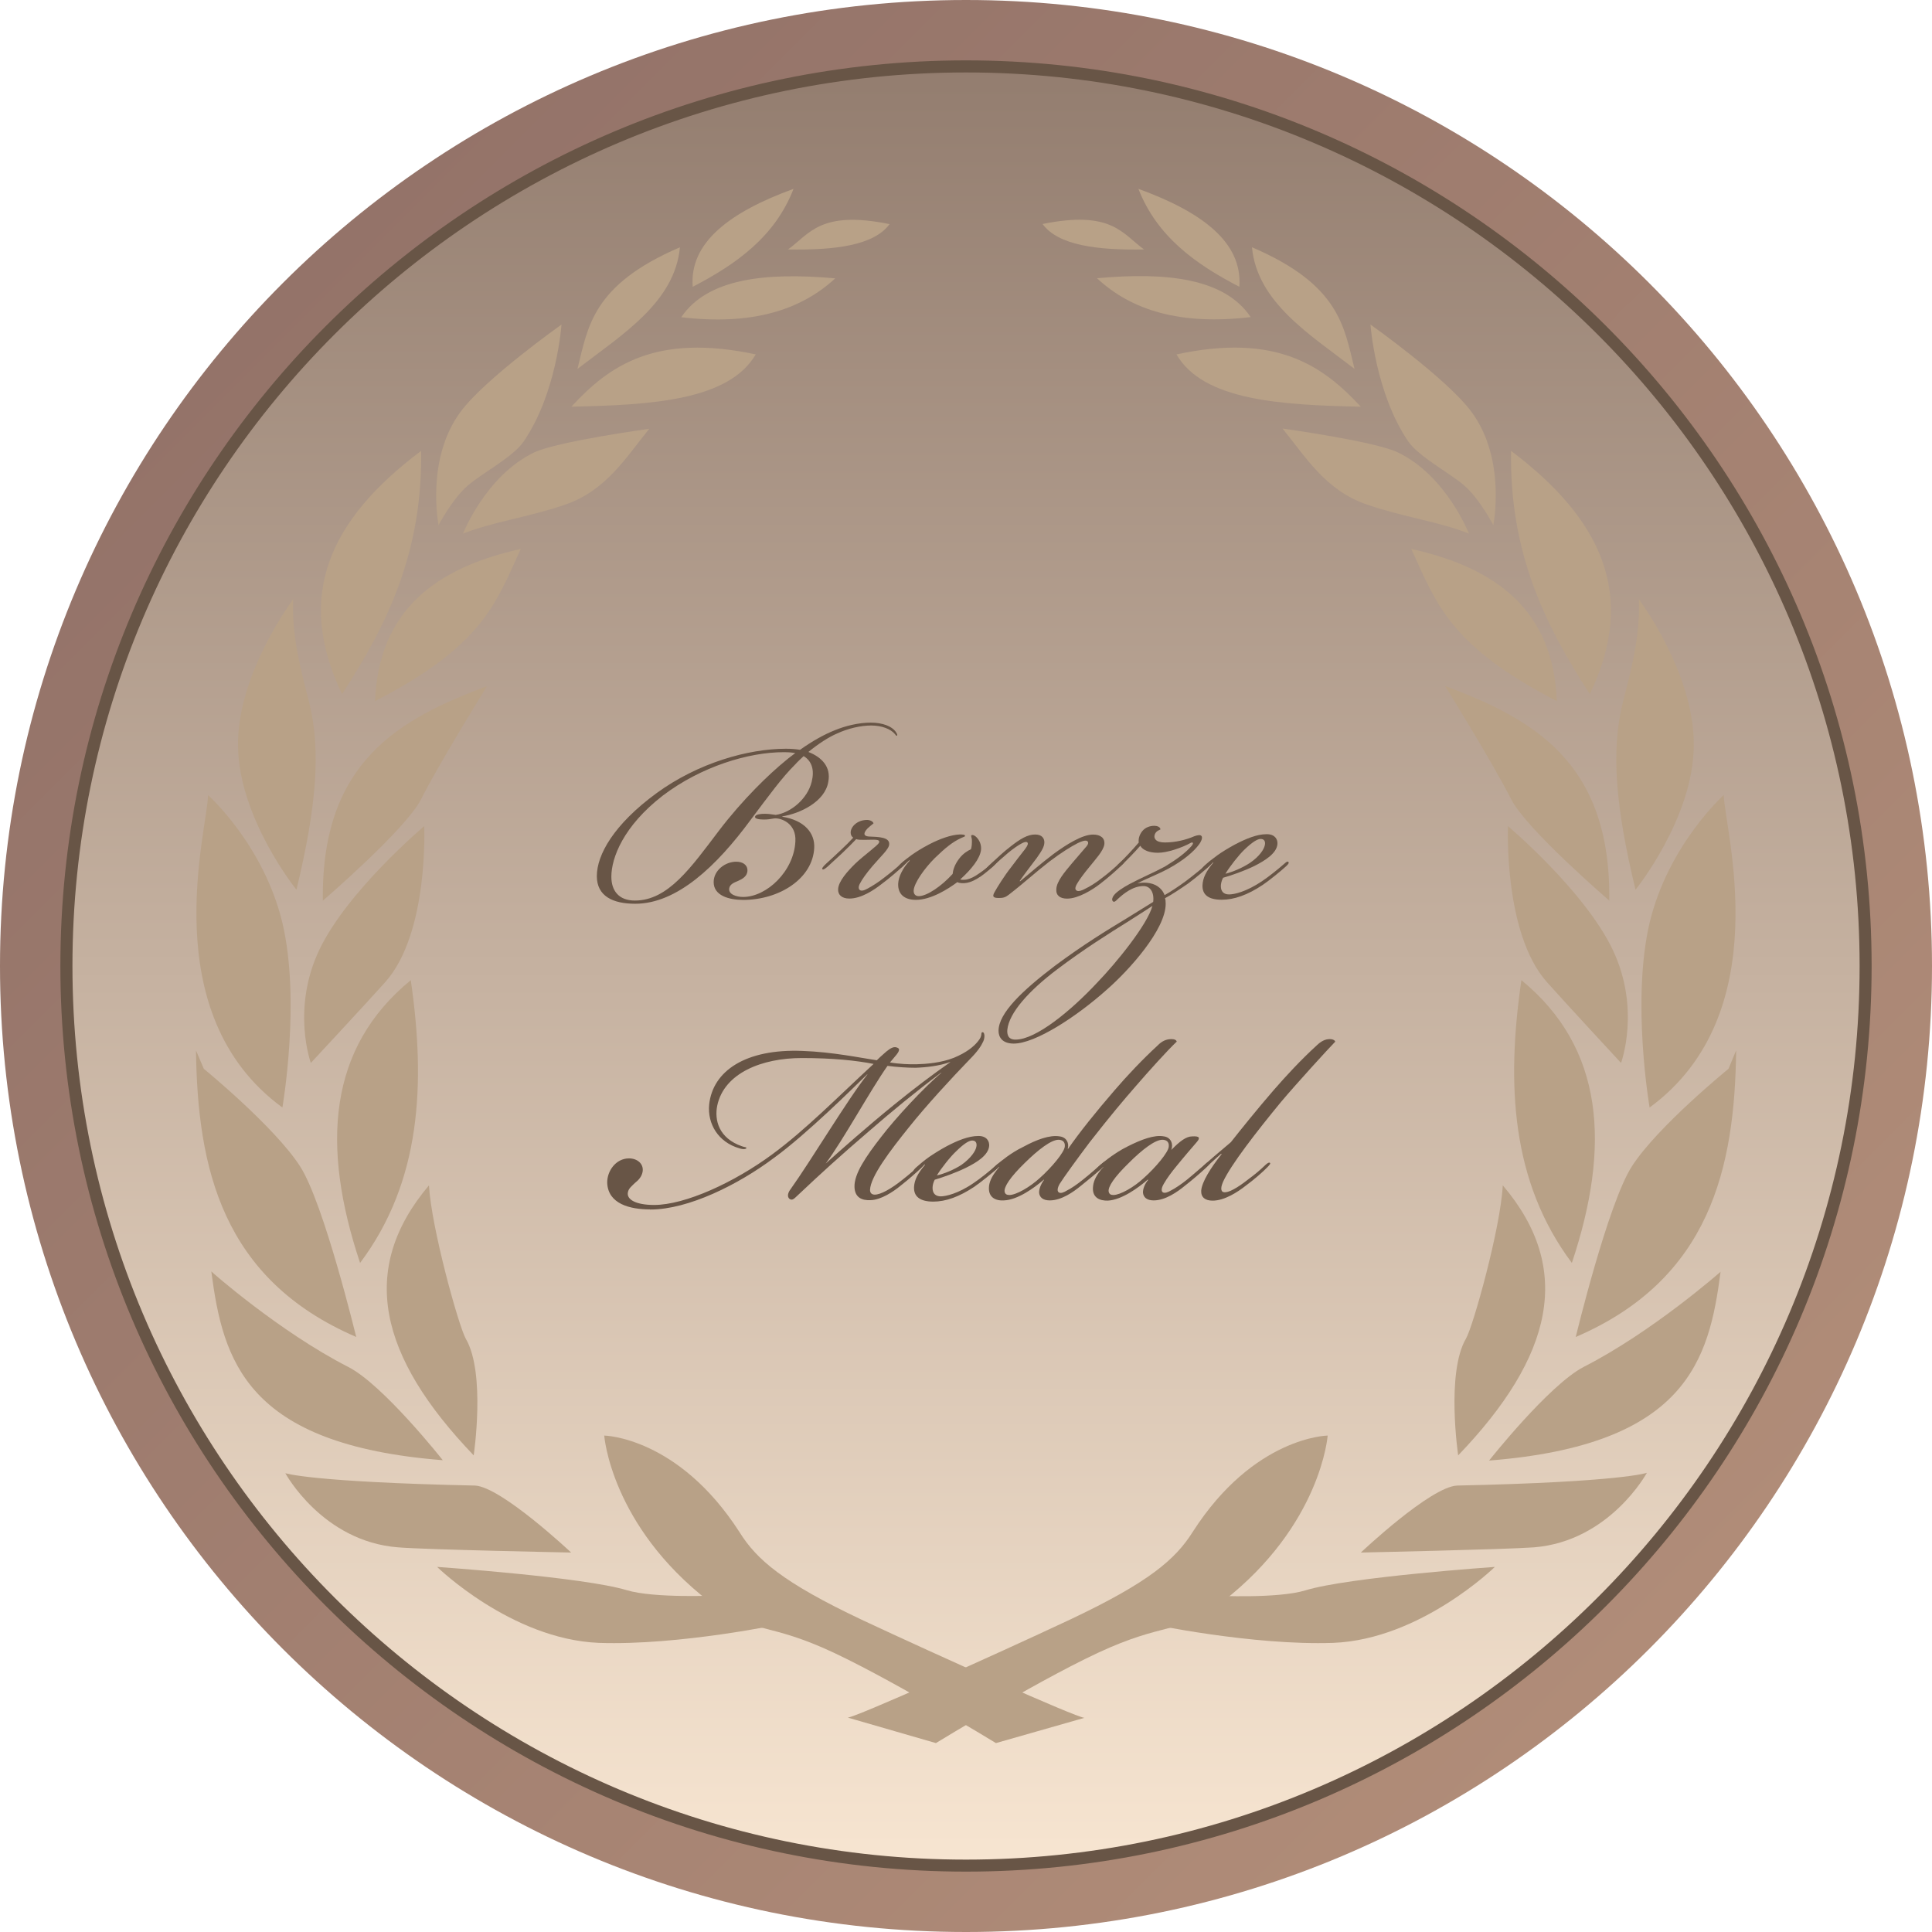
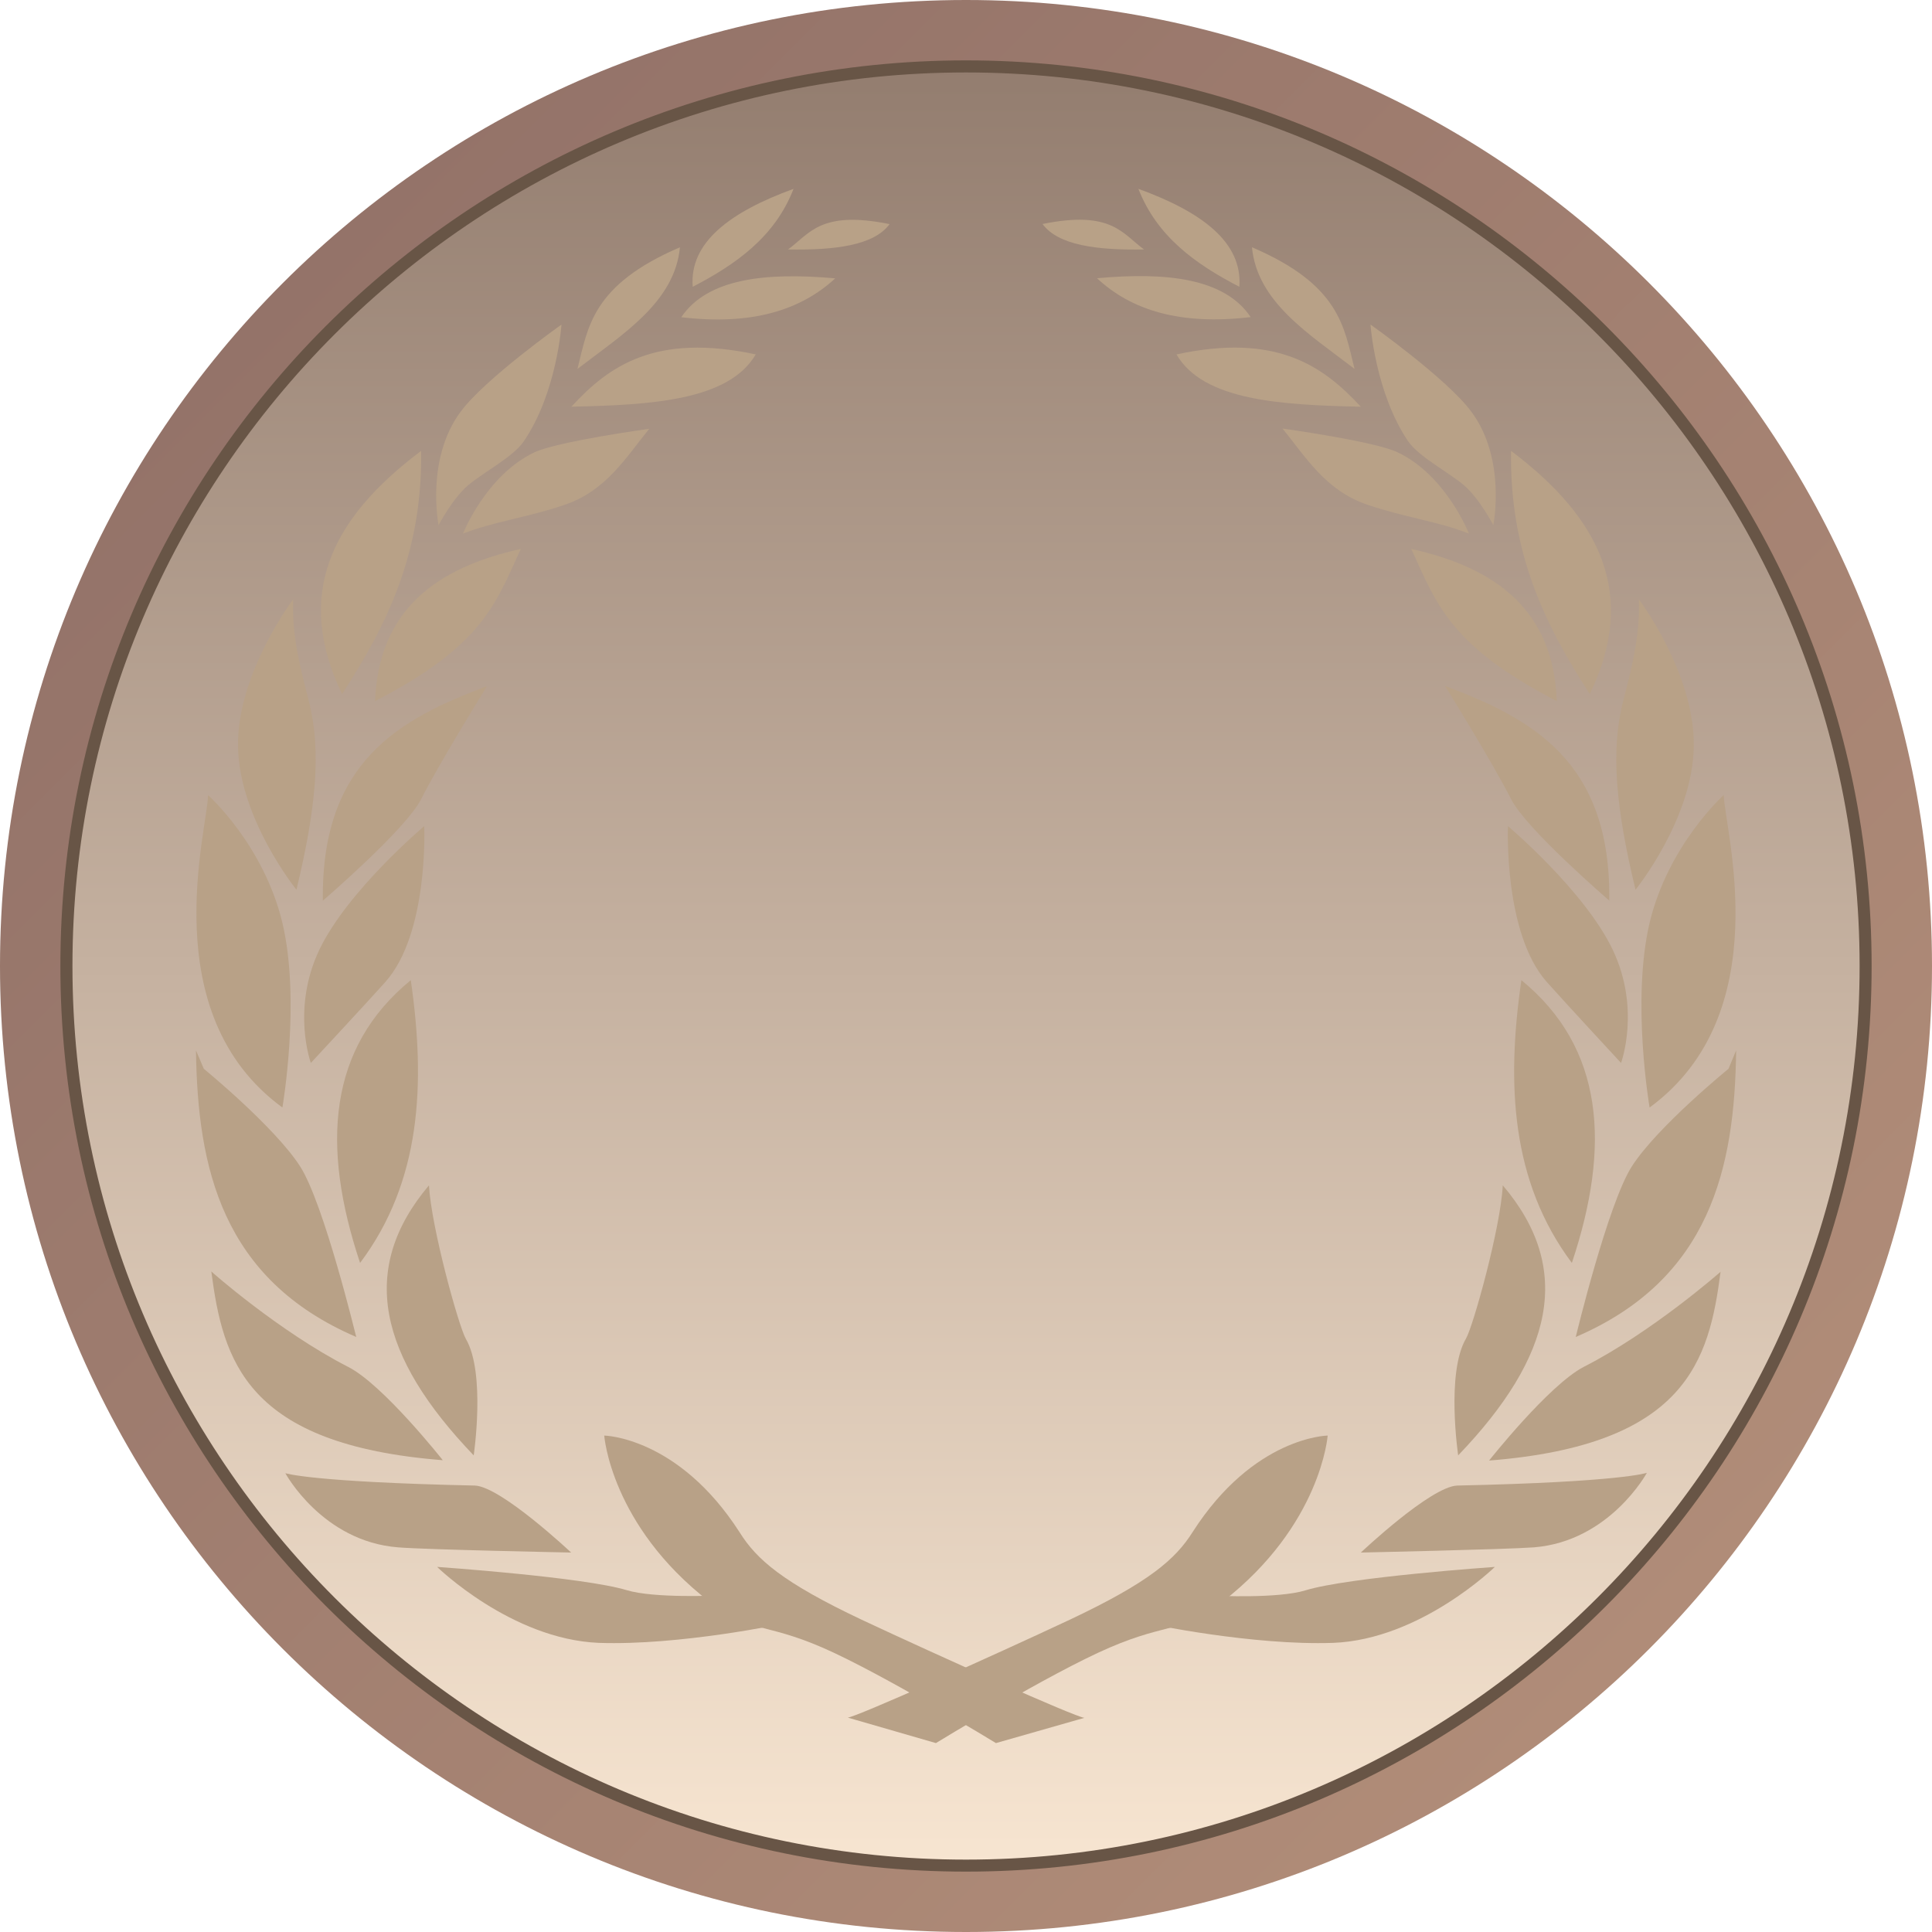
<svg xmlns="http://www.w3.org/2000/svg" version="1.1" x="0px" y="0px" width="64px" height="64px" viewBox="0 0 64 64" enable-background="new 0 0 64 64" xml:space="preserve">
  <defs>
</defs>
  <linearGradient id="SVGID_1_" gradientUnits="userSpaceOnUse" x1="830.173" y1="-1185.073" x2="875.428" y2="-1230.328" gradientTransform="matrix(1 0 0 -1 -820.7988 -1175.701)">
    <stop offset="0" style="stop-color:#947369" />
    <stop offset="1" style="stop-color:#B08C78" />
  </linearGradient>
  <circle fill="url(#SVGID_1_)" cx="32" cy="32" r="32" />
  <linearGradient id="SVGID_2_" gradientUnits="userSpaceOnUse" x1="852.799" y1="-1177.892" x2="852.799" y2="-1237.502" gradientTransform="matrix(1 0 0 -1 -820.7988 -1175.701)">
    <stop offset="0" style="stop-color:#937D6F" />
    <stop offset="1" style="stop-color:#F7E5D1" />
  </linearGradient>
  <path fill="url(#SVGID_2_)" d="M32,61.801c-16.428,0-29.805-13.379-29.805-29.805C2.195,15.568,15.572,2.191,32,2.191  c16.43,0,29.805,13.377,29.805,29.805C61.801,48.422,48.422,61.801,32,61.801L32,61.801z" />
  <path fill="#685546" d="M32,2c16.539,0,30,13.459,30,30c0,16.539-13.461,30-30,30C15.459,62,2,48.539,2,32C2,15.459,15.459,2,32,2   M32,2.4C15.676,2.4,2.4,15.68,2.4,32c0,16.32,13.28,29.602,29.6,29.602c16.32,0,29.602-13.281,29.602-29.602  C61.602,15.676,48.32,2.4,32,2.4L32,2.4z" />
  <path id="path3278_4_" fill="#B8A187" d="M51.57,23.225c-0.105-3.012-2.023-4.42-4.82-5.041  C47.586,20.004,48.02,21.385,51.57,23.225z" />
  <path id="path3246_4_" fill="#B8A187" d="M40.25,52.859c0,0,2.078,0.104,2.992-0.176c1.43-0.441,6.277-0.777,6.277-0.777  s-2.457,2.402-5.353,2.516c-2.681,0.094-6.104-0.633-6.104-0.633L40.25,52.859z" />
  <path id="path3244_4_" fill="#B8A187" d="M28.084,56.898c0.316-0.035,4.771-2.031,7.369-3.25c2.609-1.234,3.484-1.992,4.055-2.898  c2.027-3.164,4.473-3.195,4.473-3.195s-0.215,2.961-3.477,5.5c-1.363,1.063-1.77,0.672-3.746,1.523  c-1.984,0.852-5.754,3.164-5.754,3.164L28.084,56.898z" />
  <path id="path3250_4_" fill="#B8A187" d="M54.555,48.789c0,0-1.229,2.266-3.742,2.469c-0.949,0.07-5.733,0.172-5.733,0.172  s2.313-2.188,3.194-2.219C53.719,49.094,54.555,48.789,54.555,48.789z" />
  <path id="path3252_4_" fill="#B8A187" d="M56.996,42.129c-0.379,2.941-1.137,5.738-7.668,6.254c0,0,1.977-2.5,3.133-3.102  C54.742,44.117,56.996,42.129,56.996,42.129z" />
  <path id="path3254_4_" fill="#B8A187" d="M49.781,39.266c2.359,2.771,1.664,5.672-1.477,8.945c0,0-0.406-2.734,0.258-3.867  C48.797,43.945,49.711,40.672,49.781,39.266z" />
  <path id="path3256_4_" fill="#B8A187" d="M52.199,44.289c4.465-1.918,5.266-5.621,5.313-9.492l-0.254,0.609  c0,0-2.344,1.906-3.195,3.223C53.266,39.859,52.199,44.289,52.199,44.289z" />
  <path id="path3258_4_" fill="#B8A187" d="M57.102,26.336c0.023,1.137,1.806,7.229-2.457,10.352c0,0-0.608-3.526,0-6.119  C55.266,27.98,57.102,26.336,57.102,26.336z" />
  <path id="path3260_4_" fill="#B8A187" d="M54.289,19.852c0,0,1.852,2.457,1.82,4.861c-0.023,2.402-1.93,4.76-1.93,4.76  c-0.646-2.668-0.832-4.596-0.414-6.225C54.027,22.209,54.336,21.096,54.289,19.852z" />
  <path id="path3262_4_" fill="#B8A187" d="M52.664,22.992c1.57-3.252,0.414-5.779-2.609-8.057  C50.004,18.328,51.184,20.703,52.664,22.992z" />
  <path id="path3264_4_" fill="#B8A187" d="M49.469,17.396c0,0,0.438-2.205-0.734-3.764c-0.805-1.088-3.336-2.881-3.336-2.881  s0.156,2.26,1.25,3.871c0.359,0.514,1.328,1.014,1.853,1.457C49.016,16.527,49.469,17.396,49.469,17.396z" />
  <path id="path3266_4_" fill="#B8A187" d="M41.473,8.191c2.918,1.248,3.051,2.645,3.398,4.029  C43.367,11.064,41.648,10.012,41.473,8.191z" />
  <path id="path3268_4_" fill="#B8A187" d="M41.055,9.5c-1.453-0.752-2.727-1.664-3.344-3.244C39.824,7.023,41.164,8.031,41.055,9.5z" />
  <path id="path3270_4_" fill="#B8A187" d="M37.898,8.264c-0.728-0.531-1.074-1.305-3.363-0.844  C35.055,8.129,36.344,8.291,37.898,8.264z" />
  <path id="path3272_4_" fill="#B8A187" d="M41.43,10.504c-0.859-1.279-2.762-1.5-5.09-1.287  C37.473,10.275,39.094,10.783,41.43,10.504z" />
  <path id="path3274_4_" fill="#B8A187" d="M45.078,13.473c-2.664-0.057-5.219-0.205-6.105-1.732  C42.273,11.027,43.82,12.111,45.078,13.473z" />
  <path id="path3276_4_" fill="#B8A187" d="M48.66,17.676c0,0-0.754-1.928-2.359-2.691c-0.754-0.365-3.816-0.789-3.816-0.789  c0.759,0.928,1.423,2.057,2.816,2.525C46.508,17.133,47.676,17.283,48.66,17.676z" />
  <path id="path3280_4_" fill="#B8A187" d="M53.309,29.832c0.06-4.615-2.559-6.023-5.44-7.111c0,0,1.603,2.588,2.188,3.752  C50.57,27.48,53.309,29.832,53.309,29.832z" />
  <path id="path3282_4_" fill="#B8A187" d="M53.699,35.211c0,0,0.66-1.787-0.277-3.752c-0.934-1.955-3.469-4.092-3.469-4.092  s-0.148,3.537,1.281,5.156C51.781,33.141,53.699,35.211,53.699,35.211z" />
  <path id="path3284_4_" fill="#B8A187" d="M50.398,32.469c2.738,2.242,2.969,5.484,1.672,9.367  C50.055,39.141,49.898,35.906,50.398,32.469z" />
  <path id="path3278_1_" fill="#B8A187" d="M17.252,18.184c-2.801,0.621-4.711,2.029-4.828,5.041  C15.984,21.389,16.416,20.008,17.252,18.184z" />
  <path id="path3246_1_" fill="#B8A187" d="M25.932,53.789c0,0-3.42,0.727-6.1,0.633c-2.9-0.121-5.352-2.516-5.352-2.516  s4.844,0.336,6.279,0.77c0.916,0.277,2.996,0.176,2.996,0.176L25.932,53.789z" />
  <path id="path3244_1_" fill="#B8A187" d="M32.992,57.742c0,0-3.771-2.305-5.748-3.164c-1.969-0.852-2.381-0.461-3.748-1.523  c-3.264-2.531-3.48-5.5-3.48-5.5s2.449,0.039,4.484,3.203c0.564,0.906,1.436,1.664,4.045,2.898c2.6,1.219,7.057,3.215,7.377,3.25  L32.992,57.742z" />
  <path id="path3250_1_" fill="#B8A187" d="M15.732,49.211c0.871,0.039,3.188,2.219,3.188,2.219s-4.787-0.094-5.732-0.172  c-2.512-0.195-3.736-2.457-3.736-2.457S10.283,49.094,15.732,49.211z" />
  <path id="path3252_1_" fill="#B8A187" d="M11.535,45.281c1.16,0.59,3.133,3.09,3.133,3.09C8.141,47.859,7.385,45.07,7,42.117  C7.004,42.129,9.26,44.117,11.535,45.281z" />
  <path id="path3254_1_" fill="#B8A187" d="M15.432,44.352c0.664,1.133,0.26,3.859,0.26,3.859c-3.139-3.273-3.832-6.164-1.482-8.945  C14.287,40.672,15.199,43.945,15.432,44.352z" />
  <path id="path3256_1_" fill="#B8A187" d="M9.936,38.629c-0.852-1.316-3.184-3.223-3.184-3.223l-0.26-0.609  c0.053,3.871,0.848,7.574,5.309,9.492C11.797,44.289,10.732,39.859,9.936,38.629z" />
  <path id="path3258_1_" fill="#B8A187" d="M9.355,30.572c0.613,2.588,0,6.116,0,6.116c-4.268-3.119-2.479-9.215-2.463-10.349  C6.893,26.34,8.736,27.984,9.355,30.572z" />
  <path id="path3260_1_" fill="#B8A187" d="M10.236,23.252c0.416,1.625,0.229,3.553-0.416,6.221c0,0-1.904-2.354-1.936-4.756  c-0.033-2.404,1.828-4.865,1.828-4.865C9.66,21.1,9.973,22.209,10.236,23.252z" />
  <path id="path3262_1_" fill="#B8A187" d="M13.951,14.936c-3.039,2.277-4.188,4.805-2.619,8.057  C12.816,20.703,13.996,18.328,13.951,14.936z" />
  <path id="path3264_1_" fill="#B8A187" d="M15.496,16.084c0.527-0.447,1.504-0.947,1.852-1.461c1.1-1.607,1.252-3.871,1.252-3.871  s-2.531,1.793-3.336,2.881c-1.172,1.563-0.736,3.764-0.736,3.764S14.98,16.531,15.496,16.084z" />
  <path id="path3266_1_" fill="#B8A187" d="M19.129,12.221c0.348-1.385,0.482-2.781,3.395-4.029  C22.348,10.012,20.637,11.064,19.129,12.221z" />
  <path id="path3268_1_" fill="#B8A187" d="M26.287,6.256c-0.611,1.58-1.895,2.496-3.34,3.244C22.832,8.035,24.172,7.027,26.287,6.256  z" />
  <path id="path3270_1_" fill="#B8A187" d="M29.469,7.424c-2.293-0.465-2.641,0.313-3.365,0.84  C27.656,8.291,28.947,8.133,29.469,7.424z" />
  <path id="path3272_1_" fill="#B8A187" d="M27.668,9.221c-2.332-0.209-4.24,0.012-5.1,1.287  C24.904,10.787,26.527,10.275,27.668,9.221z" />
  <path id="path3274_1_" fill="#B8A187" d="M25.035,11.74c-0.895,1.527-3.451,1.676-6.107,1.732  C20.18,12.111,21.717,11.031,25.035,11.74z" />
  <path id="path3276_1_" fill="#B8A187" d="M18.699,16.725c1.389-0.469,2.049-1.592,2.809-2.521c0,0-3.057,0.42-3.816,0.785  c-1.6,0.768-2.355,2.688-2.355,2.688C16.324,17.287,17.488,17.137,18.699,16.725z" />
  <path id="path3280_1_" fill="#B8A187" d="M13.947,26.48c0.584-1.168,2.186-3.752,2.186-3.752c-2.885,1.084-5.5,2.492-5.438,7.107  C10.695,29.836,13.436,27.48,13.947,26.48z" />
  <path id="path3282_1_" fill="#B8A187" d="M12.768,32.527c1.441-1.624,1.285-5.16,1.285-5.16s-2.537,2.137-3.473,4.092  c-0.936,1.965-0.283,3.752-0.283,3.752S12.217,33.145,12.768,32.527z" />
  <path id="path3284_1_" fill="#B8A187" d="M11.928,41.836c-1.299-3.891-1.057-7.125,1.68-9.367  C14.104,35.906,13.951,39.141,11.928,41.836z" />
-   <path fill="#685546" d="M23.641,29.221c0-0.389,0.383-0.676,0.748-0.676c0.203,0,0.371,0.096,0.371,0.287  c0,0.195-0.168,0.287-0.316,0.352c-0.119,0.049-0.264,0.104-0.287,0.24c-0.037,0.205,0.244,0.289,0.459,0.289  c0.781,0,1.686-0.854,1.732-1.842c0.037-0.592-0.471-0.783-0.699-0.76c-0.145,0.025-0.217,0.037-0.348,0.037  c-0.156,0-0.301-0.025-0.289-0.092c0.012-0.084,0.205-0.098,0.324-0.098c0.156,0,0.252,0.025,0.359,0.037  c0.518-0.076,1.057-0.545,1.193-1.096c0.096-0.385,0.012-0.684-0.266-0.852c-0.096,0.092-0.195,0.18-0.279,0.275  c-0.443,0.439-0.863,1.02-1.488,1.852c-1.107,1.5-2.42,2.764-3.811,2.764c-0.744,0-1.273-0.252-1.273-0.916  c0-0.699,0.553-1.707,1.984-2.752c1.373-1,3.031-1.467,4.279-1.467c0.168,0,0.324,0.012,0.469,0.035  c0.42-0.299,0.816-0.516,1.152-0.648c0.348-0.143,0.779-0.252,1.191-0.252c0.385,0,0.709,0.117,0.84,0.324  c0.037,0.061,0.049,0.096,0.025,0.107c-0.025,0.014-0.037-0.023-0.072-0.059c-0.133-0.156-0.42-0.277-0.781-0.277  c-0.348,0-0.768,0.098-1.131,0.266c-0.277,0.119-0.613,0.336-0.949,0.611c0.445,0.172,0.756,0.496,0.66,0.988  c-0.107,0.664-0.947,1.055-1.523,1.145v0.012c0.732,0.119,1.084,0.539,1.057,1.035c-0.049,1.008-1.145,1.721-2.357,1.721  C24.16,29.809,23.641,29.676,23.641,29.221z M21.031,29.832c1.105,0,1.865-1.104,2.789-2.32c0.779-1.023,1.66-1.875,2.225-2.332  c0.096-0.084,0.203-0.156,0.299-0.232c-0.104-0.023-0.24-0.031-0.385-0.031c-1.154,0-2.727,0.469-4.004,1.439  c-1.307,1.012-1.703,2.061-1.703,2.686C20.252,29.508,20.5,29.832,21.031,29.832z" />
-   <path fill="#685546" d="M29.455,27.969c0,0.154-0.287,0.408-0.551,0.719c-0.205,0.24-0.348,0.445-0.408,0.564  c-0.064,0.111-0.064,0.191-0.012,0.232c0.047,0.035,0.131,0.023,0.264-0.053c0.133-0.072,0.348-0.203,0.543-0.359  c0.266-0.205,0.408-0.324,0.564-0.469c0.084-0.084,0.156-0.119,0.18-0.096c0.037,0.037-0.047,0.107-0.143,0.209  c-0.148,0.127-0.389,0.348-0.689,0.57c-0.252,0.197-0.672,0.48-1.066,0.48c-0.252,0-0.385-0.127-0.373-0.313  c0.012-0.26,0.313-0.596,0.576-0.852c0.289-0.275,0.748-0.6,0.779-0.688c0.049-0.129-0.18-0.092-0.479-0.092  c-0.121,0-0.217,0-0.277-0.023c-0.1,0.107-0.268,0.275-0.455,0.455c-0.209,0.191-0.352,0.328-0.484,0.447  c-0.107,0.094-0.156,0.117-0.18,0.094c-0.023-0.025,0.012-0.084,0.133-0.193c0.143-0.131,0.252-0.227,0.467-0.432  c0.168-0.156,0.324-0.313,0.42-0.42c-0.107-0.072-0.119-0.24,0-0.385c0.096-0.119,0.264-0.203,0.457-0.203  c0.096,0,0.203,0.049,0.215,0.115c-0.08,0.064-0.127,0.102-0.199,0.168c-0.156,0.168-0.121,0.252,0.035,0.266  c0.336,0.012,0.684,0.023,0.684,0.242L29.455,27.969L29.455,27.969z" />
-   <path fill="#685546" d="M29.908,28.688c-0.084,0.072-0.133,0.096-0.156,0.072c-0.023-0.031,0.035-0.096,0.084-0.146  c0.084-0.084,0.252-0.211,0.373-0.299c0.154-0.107,0.326-0.217,0.578-0.348c0.35-0.182,0.721-0.313,1-0.324  c0.084,0,0.182,0,0.182,0.047c0,0.025-0.037,0.025-0.133,0.072c-0.291,0.133-0.531,0.336-0.867,0.66  c-0.35,0.348-0.678,0.82-0.701,1.061c-0.012,0.115,0.041,0.203,0.168,0.203c0.264,0,0.748-0.324,1.121-0.736  c0.012-0.119,0.059-0.299,0.215-0.504c0.133-0.18,0.305-0.275,0.389-0.311c0.035-0.084,0.035-0.221,0.035-0.277  c0-0.131-0.047-0.168-0.012-0.191c0.049-0.023,0.121,0.023,0.168,0.072c0.092,0.096,0.164,0.24,0.145,0.42  c-0.037,0.287-0.316,0.637-0.688,0.973c0.047,0.023,0.18,0.012,0.227,0c0.109-0.025,0.24-0.084,0.408-0.205  c0.156-0.107,0.256-0.188,0.389-0.313c0.106-0.096,0.168-0.156,0.203-0.119c0.036,0.035-0.035,0.107-0.154,0.221  c-0.108,0.092-0.229,0.199-0.385,0.311c-0.191,0.129-0.336,0.193-0.461,0.217c-0.107,0.02-0.252,0.02-0.322-0.023  c-0.313,0.234-0.877,0.588-1.373,0.588c-0.371,0-0.6-0.18-0.588-0.533c0.012-0.24,0.156-0.527,0.385-0.768l-0.014-0.012  C30.041,28.572,29.996,28.615,29.908,28.688z" />
-   <path fill="#685546" d="M34.992,29.455c0.012-0.26,0.273-0.563,0.504-0.84c0.18-0.211,0.359-0.42,0.504-0.588  c0.047-0.059,0.07-0.131,0.012-0.168c-0.059-0.035-0.191,0.012-0.313,0.072c-0.215,0.109-0.551,0.316-0.941,0.613  c-0.523,0.406-0.814,0.688-1.342,1.096c-0.107,0.084-0.18,0.107-0.316,0.107c-0.168,0-0.252-0.023-0.156-0.191  c0.084-0.156,0.336-0.557,0.533-0.805c0.131-0.18,0.349-0.455,0.479-0.623c0.084-0.113,0.106-0.174,0.084-0.213  c-0.035-0.045-0.106-0.02-0.181,0.016c-0.143,0.072-0.323,0.205-0.467,0.324c-0.156,0.133-0.352,0.305-0.521,0.461  c-0.119,0.104-0.168,0.143-0.203,0.104c-0.022-0.037,0.035-0.092,0.181-0.229c0.145-0.137,0.407-0.383,0.629-0.551  c0.324-0.254,0.563-0.396,0.813-0.396c0.23,0,0.305,0.131,0.305,0.26c0,0.145-0.098,0.299-0.254,0.52  c-0.18,0.24-0.432,0.564-0.564,0.76l0.013,0.012c0.291-0.244,0.687-0.588,1.104-0.904c0.422-0.311,0.953-0.646,1.313-0.646  c0.25,0,0.398,0.115,0.375,0.324c-0.031,0.215-0.289,0.49-0.484,0.734c-0.188,0.225-0.336,0.43-0.395,0.529  c-0.098,0.156-0.098,0.223-0.047,0.264c0.059,0.049,0.191,0,0.285-0.053c0.147-0.072,0.32-0.168,0.578-0.371  c0.211-0.156,0.444-0.369,0.578-0.488c0.094-0.084,0.133-0.096,0.155-0.076s-0.008,0.076-0.099,0.156  c-0.104,0.107-0.469,0.432-0.723,0.623c-0.242,0.186-0.711,0.48-1.082,0.48C35.117,29.768,34.977,29.664,34.992,29.455z" />
-   <path fill="#685546" d="M37.996,29.244c0.246,0.02,0.484,0.145,0.582,0.408c0.195-0.107,0.484-0.301,0.711-0.469  c0.273-0.207,0.578-0.455,0.734-0.6c0.069-0.064,0.133-0.107,0.164-0.076c0.03,0.023-0.023,0.084-0.156,0.209  c-0.141,0.127-0.414,0.359-0.672,0.551c-0.273,0.188-0.531,0.361-0.767,0.488c0.017,0.041,0.023,0.107,0.023,0.184  c0,0.852-1.203,2.189-1.941,2.836c-1.008,0.904-2.379,1.795-3.092,1.795c-0.386,0-0.504-0.219-0.504-0.422  c0-0.588,0.791-1.336,1.864-2.152c0.938-0.699,1.767-1.205,2.345-1.553c0.336-0.203,0.633-0.398,0.914-0.566  c0.039-0.32-0.103-0.525-0.32-0.525c-0.362,0-0.672,0.26-0.87,0.445c-0.035,0.035-0.099,0.107-0.146,0.059  c-0.048-0.047-0.013-0.143,0.038-0.203c0.082-0.107,0.285-0.244,0.509-0.365c0.448-0.238,0.762-0.359,1.181-0.584  c0.413-0.252,0.68-0.455,0.875-0.676c0.022-0.023,0.063-0.084,0.047-0.107c-0.013-0.023-0.047-0.012-0.07,0  c-0.305,0.168-0.785,0.328-1.086,0.328c-0.273,0-0.496-0.076-0.586-0.232c-0.203,0.232-0.445,0.48-0.637,0.66  c-0.082,0.076-0.113,0.076-0.138,0.053c-0.022-0.025,0.013-0.076,0.078-0.133c0.18-0.168,0.448-0.455,0.647-0.688  c-0.016-0.096,0.008-0.24,0.113-0.373c0.105-0.131,0.262-0.18,0.402-0.18c0.09,0,0.203,0.037,0.203,0.121  c-0.047,0.023-0.164,0.059-0.195,0.191c-0.023,0.092,0.023,0.24,0.344,0.24c0.336,0,0.695-0.084,0.969-0.205  c0.094-0.035,0.203-0.059,0.238-0.012c0.063,0.061-0.035,0.229-0.074,0.277c-0.164,0.227-0.5,0.527-1.031,0.814  c-0.414,0.217-0.723,0.324-1.012,0.48C37.781,29.244,37.891,29.232,37.996,29.244z M33.645,34.438c0.664,0,1.816-0.938,2.703-1.889  c0.641-0.664,1.664-1.926,1.828-2.541c-0.254,0.172-0.551,0.352-0.828,0.533c-0.582,0.363-1.44,0.898-2.332,1.574  c-0.938,0.709-1.588,1.434-1.647,1.995c-0.013,0.156,0.024,0.328,0.266,0.328H33.645L33.645,34.438z" />
-   <path fill="#685546" d="M41.816,29.184c0.229-0.156,0.504-0.375,0.738-0.58c0.069-0.063,0.102-0.076,0.129-0.047  c0.026,0.035-0.027,0.092-0.099,0.156c-0.155,0.143-0.539,0.455-0.754,0.6c-0.504,0.336-0.949,0.492-1.358,0.492  c-0.445,0-0.648-0.168-0.638-0.48c0.013-0.244,0.117-0.457,0.358-0.748l-0.012-0.012c-0.035,0.035-0.168,0.156-0.238,0.215  c-0.063,0.053-0.102,0.064-0.125,0.041c-0.03-0.037,0.023-0.08,0.07-0.133c0.156-0.143,0.266-0.229,0.445-0.359  c0.133-0.096,0.363-0.24,0.586-0.359c0.352-0.182,0.715-0.336,1.031-0.336h0.02c0.262,0,0.359,0.168,0.348,0.322  c-0.022,0.313-0.414,0.553-0.766,0.732c-0.355,0.172-0.766,0.313-1.035,0.389c-0.051,0.096-0.074,0.203-0.074,0.275  c0,0.18,0.095,0.277,0.273,0.277C40.883,29.629,41.281,29.545,41.816,29.184z M41.406,28.584c0.305-0.207,0.484-0.455,0.5-0.625  c0.008-0.107-0.043-0.168-0.148-0.168c-0.109,0-0.289,0.117-0.531,0.35c-0.19,0.18-0.492,0.568-0.633,0.803  C40.832,28.885,41.152,28.752,41.406,28.584z" />
-   <path fill="#685546" d="M21.531,40.063c-0.66,0-1.383-0.18-1.416-0.871c-0.012-0.401,0.289-0.819,0.721-0.819  c0.275,0,0.48,0.176,0.455,0.418c-0.023,0.185-0.143,0.306-0.264,0.401c-0.107,0.109-0.203,0.172-0.227,0.306  c-0.049,0.237,0.264,0.418,0.867,0.418c1.031,0,2.656-0.746,3.92-1.681c1.104-0.813,2.164-1.895,3.352-2.991  c-0.576-0.113-1.336-0.195-2.379-0.195c-1.313,0-2.572,0.492-2.801,1.578c-0.096,0.478,0.049,1.078,0.82,1.345  c0.096,0.038,0.156,0.022,0.145,0.063c-0.016,0.031-0.102,0.047-0.232,0.004c-0.701-0.203-1.061-0.809-1-1.449  c0.119-1.117,1.211-1.852,3.088-1.777c1,0.035,1.924,0.23,2.465,0.31c0.059-0.056,0.143-0.142,0.227-0.211  c0.109-0.099,0.264-0.234,0.385-0.224c0.18,0.027,0.156,0.121-0.012,0.313c-0.057,0.073-0.104,0.121-0.164,0.194  c0.299,0.052,0.652,0.066,0.879,0.06c0.324-0.008,0.816-0.047,1.24-0.215c0.404-0.168,0.656-0.363,0.805-0.556  c0.156-0.19,0.072-0.262,0.131-0.289c0.084-0.022,0.098,0.168,0.036,0.302c-0.071,0.155-0.179,0.323-0.456,0.603  c-0.58,0.598-1.443,1.534-2.008,2.245c-0.627,0.777-1.275,1.634-1.287,2.074c0,0.103,0.061,0.155,0.156,0.155  c0.191,0,0.527-0.18,0.916-0.491c0.24-0.188,0.443-0.367,0.576-0.492c0.059-0.047,0.107-0.09,0.143-0.063  c0.025,0.039-0.023,0.086-0.107,0.172c-0.156,0.146-0.371,0.341-0.672,0.578c-0.24,0.199-0.652,0.47-0.988,0.478  c-0.299,0.017-0.527-0.09-0.539-0.435c-0.014-0.434,0.371-1,0.887-1.664c0.48-0.625,1.385-1.604,1.996-2.125h-0.012  c-0.805,0.603-1.623,1.273-2.416,1.962c-0.916,0.784-1.611,1.418-2.295,2.065c-0.145,0.129-0.205,0.228-0.313,0.156  c-0.096-0.082-0.037-0.23,0.035-0.32c0.697-0.977,1.9-2.992,2.549-3.805h-0.012c-0.445,0.434-2.008,1.984-3.08,2.762  c-1.193,0.896-2.848,1.715-4.1,1.715h-0.014V40.063z M29.611,36.602c0.664-0.539,1.24-0.977,1.865-1.414V35.18  c-0.348,0.129-0.793,0.18-1.152,0.191c-0.275,0-0.625-0.023-0.924-0.063c-0.592,0.844-1.461,2.448-2.049,3.237  C27.824,38.117,28.783,37.273,29.611,36.602z" />
-   <path fill="#685546" d="M32.26,39.184c0.229-0.156,0.504-0.375,0.736-0.582c0.072-0.063,0.107-0.078,0.133-0.047  c0.023,0.031-0.025,0.094-0.098,0.156c-0.154,0.141-0.539,0.453-0.756,0.602c-0.504,0.336-0.951,0.492-1.359,0.492  c-0.443,0-0.652-0.172-0.637-0.484c0.012-0.233,0.121-0.448,0.361-0.733l-0.012-0.017c-0.037,0.039-0.17,0.156-0.24,0.22  c-0.061,0.043-0.098,0.051-0.125,0.026c-0.023-0.035,0.023-0.082,0.072-0.133c0.156-0.137,0.264-0.229,0.443-0.358  c0.133-0.091,0.361-0.238,0.588-0.359c0.354-0.185,0.717-0.336,1.041-0.336h0.012c0.265,0,0.358,0.173,0.349,0.324  c-0.023,0.313-0.409,0.551-0.769,0.729c-0.352,0.172-0.76,0.313-1.035,0.396c-0.049,0.09-0.072,0.194-0.072,0.271  c0,0.18,0.096,0.28,0.275,0.28C31.324,39.629,31.736,39.547,32.26,39.184z M31.852,38.586c0.301-0.215,0.48-0.461,0.496-0.625  c0.012-0.113-0.035-0.18-0.145-0.18c-0.107,0-0.287,0.117-0.527,0.355c-0.195,0.18-0.496,0.563-0.641,0.801  C31.275,38.883,31.6,38.75,31.852,38.586z" />
-   <path fill="#685546" d="M35.109,37.645c0.227,0.031,0.313,0.228,0.262,0.41h0.012c0.375-0.543,0.926-1.229,1.539-1.938  c0.422-0.492,0.918-1.016,1.434-1.492c0.133-0.133,0.273-0.203,0.445-0.203c0.113,0,0.164,0.031,0.18,0.082  c-0.328,0.313-0.926,0.977-1.371,1.492c-0.391,0.449-0.809,0.941-1.508,1.836c-0.367,0.484-0.883,1.195-1,1.387  c-0.082,0.145-0.082,0.242-0.031,0.277c0.06,0.051,0.181,0,0.273-0.059c0.121-0.056,0.348-0.211,0.539-0.367  c0.254-0.203,0.445-0.375,0.578-0.492c0.078-0.059,0.133-0.125,0.176-0.082c0.035,0.031-0.027,0.09-0.156,0.223  c-0.155,0.137-0.448,0.383-0.676,0.563c-0.242,0.198-0.637,0.483-1.031,0.483c-0.227,0-0.336-0.104-0.352-0.25  c-0.008-0.125,0.063-0.297,0.164-0.43l-0.008-0.008c-0.313,0.27-0.865,0.672-1.322,0.688c-0.264,0.017-0.539-0.09-0.492-0.483  c0.023-0.181,0.121-0.367,0.336-0.621l-0.012-0.009c-0.035,0.031-0.084,0.091-0.156,0.138c-0.047,0.043-0.084,0.065-0.106,0.043  c-0.022-0.043,0.062-0.133,0.19-0.246c0.037-0.039,0.217-0.18,0.336-0.267c0.121-0.086,0.313-0.219,0.558-0.336  C34.328,37.758,34.773,37.586,35.109,37.645z M33.951,38.52c-0.492,0.478-0.695,0.797-0.672,0.953  c0.012,0.082,0.072,0.113,0.156,0.113c0.229,0,0.682-0.262,1.01-0.563c0.387-0.344,0.82-0.859,0.828-1.047  c0.016-0.152-0.082-0.22-0.211-0.22C34.82,37.758,34.391,38.086,33.951,38.52z" />
-   <path fill="#685546" d="M39.488,37.645c0.254-0.016,0.277,0.047,0.156,0.188c-0.156,0.181-0.418,0.483-0.672,0.797  c-0.156,0.188-0.313,0.397-0.418,0.582c-0.087,0.147-0.087,0.242-0.039,0.281c0.063,0.047,0.18,0,0.272-0.056  c0.116-0.055,0.353-0.211,0.543-0.367c0.254-0.207,0.44-0.379,0.582-0.491c0.069-0.065,0.133-0.125,0.164-0.086  c0.039,0.03-0.022,0.094-0.156,0.219c-0.155,0.146-0.444,0.392-0.672,0.57c-0.242,0.198-0.642,0.483-1.031,0.483  c-0.229,0-0.336-0.104-0.354-0.25c-0.008-0.125,0.059-0.297,0.172-0.43l-0.016-0.008c-0.31,0.27-0.863,0.672-1.32,0.695  c-0.27,0.008-0.543-0.099-0.488-0.492c0.023-0.18,0.113-0.367,0.336-0.621l-0.016-0.008c-0.035,0.031-0.086,0.09-0.156,0.137  c-0.051,0.043-0.086,0.066-0.109,0.043c-0.022-0.043,0.039-0.105,0.172-0.23c0.039-0.039,0.242-0.203,0.359-0.285  s0.32-0.223,0.551-0.336c0.469-0.237,0.896-0.395,1.207-0.336c0.234,0.031,0.32,0.254,0.246,0.449  C39.086,37.801,39.297,37.645,39.488,37.645z M37.398,38.52c-0.492,0.478-0.699,0.797-0.672,0.953  c0.016,0.082,0.069,0.113,0.155,0.113c0.228,0,0.688-0.262,1.009-0.563c0.383-0.34,0.819-0.855,0.827-1.043  c0.017-0.156-0.081-0.224-0.215-0.224C38.258,37.758,37.832,38.086,37.398,38.52z" />
-   <path fill="#685546" d="M40.453,38.219c-0.18,0.152-0.359,0.328-0.488,0.441c-0.074,0.066-0.109,0.082-0.133,0.039  c-0.016-0.039,0.023-0.07,0.059-0.105c0.047-0.047,0.508-0.445,0.883-0.758c0.313-0.398,0.898-1.125,1.414-1.719  c0.414-0.477,0.906-1.008,1.431-1.488c0.141-0.133,0.272-0.207,0.43-0.207c0.117,0,0.181,0.051,0.181,0.086  C44,34.742,42.945,35.898,42.438,36.5c-0.805,0.977-1.672,2.094-1.922,2.648c-0.035,0.086-0.102,0.25-0.022,0.328  c0.086,0.055,0.258-0.017,0.37-0.078c0.156-0.082,0.328-0.207,0.492-0.336c0.224-0.164,0.379-0.297,0.535-0.445  c0.047-0.047,0.142-0.133,0.18-0.094c0.023,0.022-0.016,0.069-0.086,0.141c-0.141,0.148-0.444,0.414-0.733,0.625  c-0.242,0.188-0.681,0.484-1.082,0.484c-0.246,0-0.387-0.109-0.379-0.328c0.021-0.289,0.313-0.758,0.676-1.211L40.453,38.219z" />
</svg>
